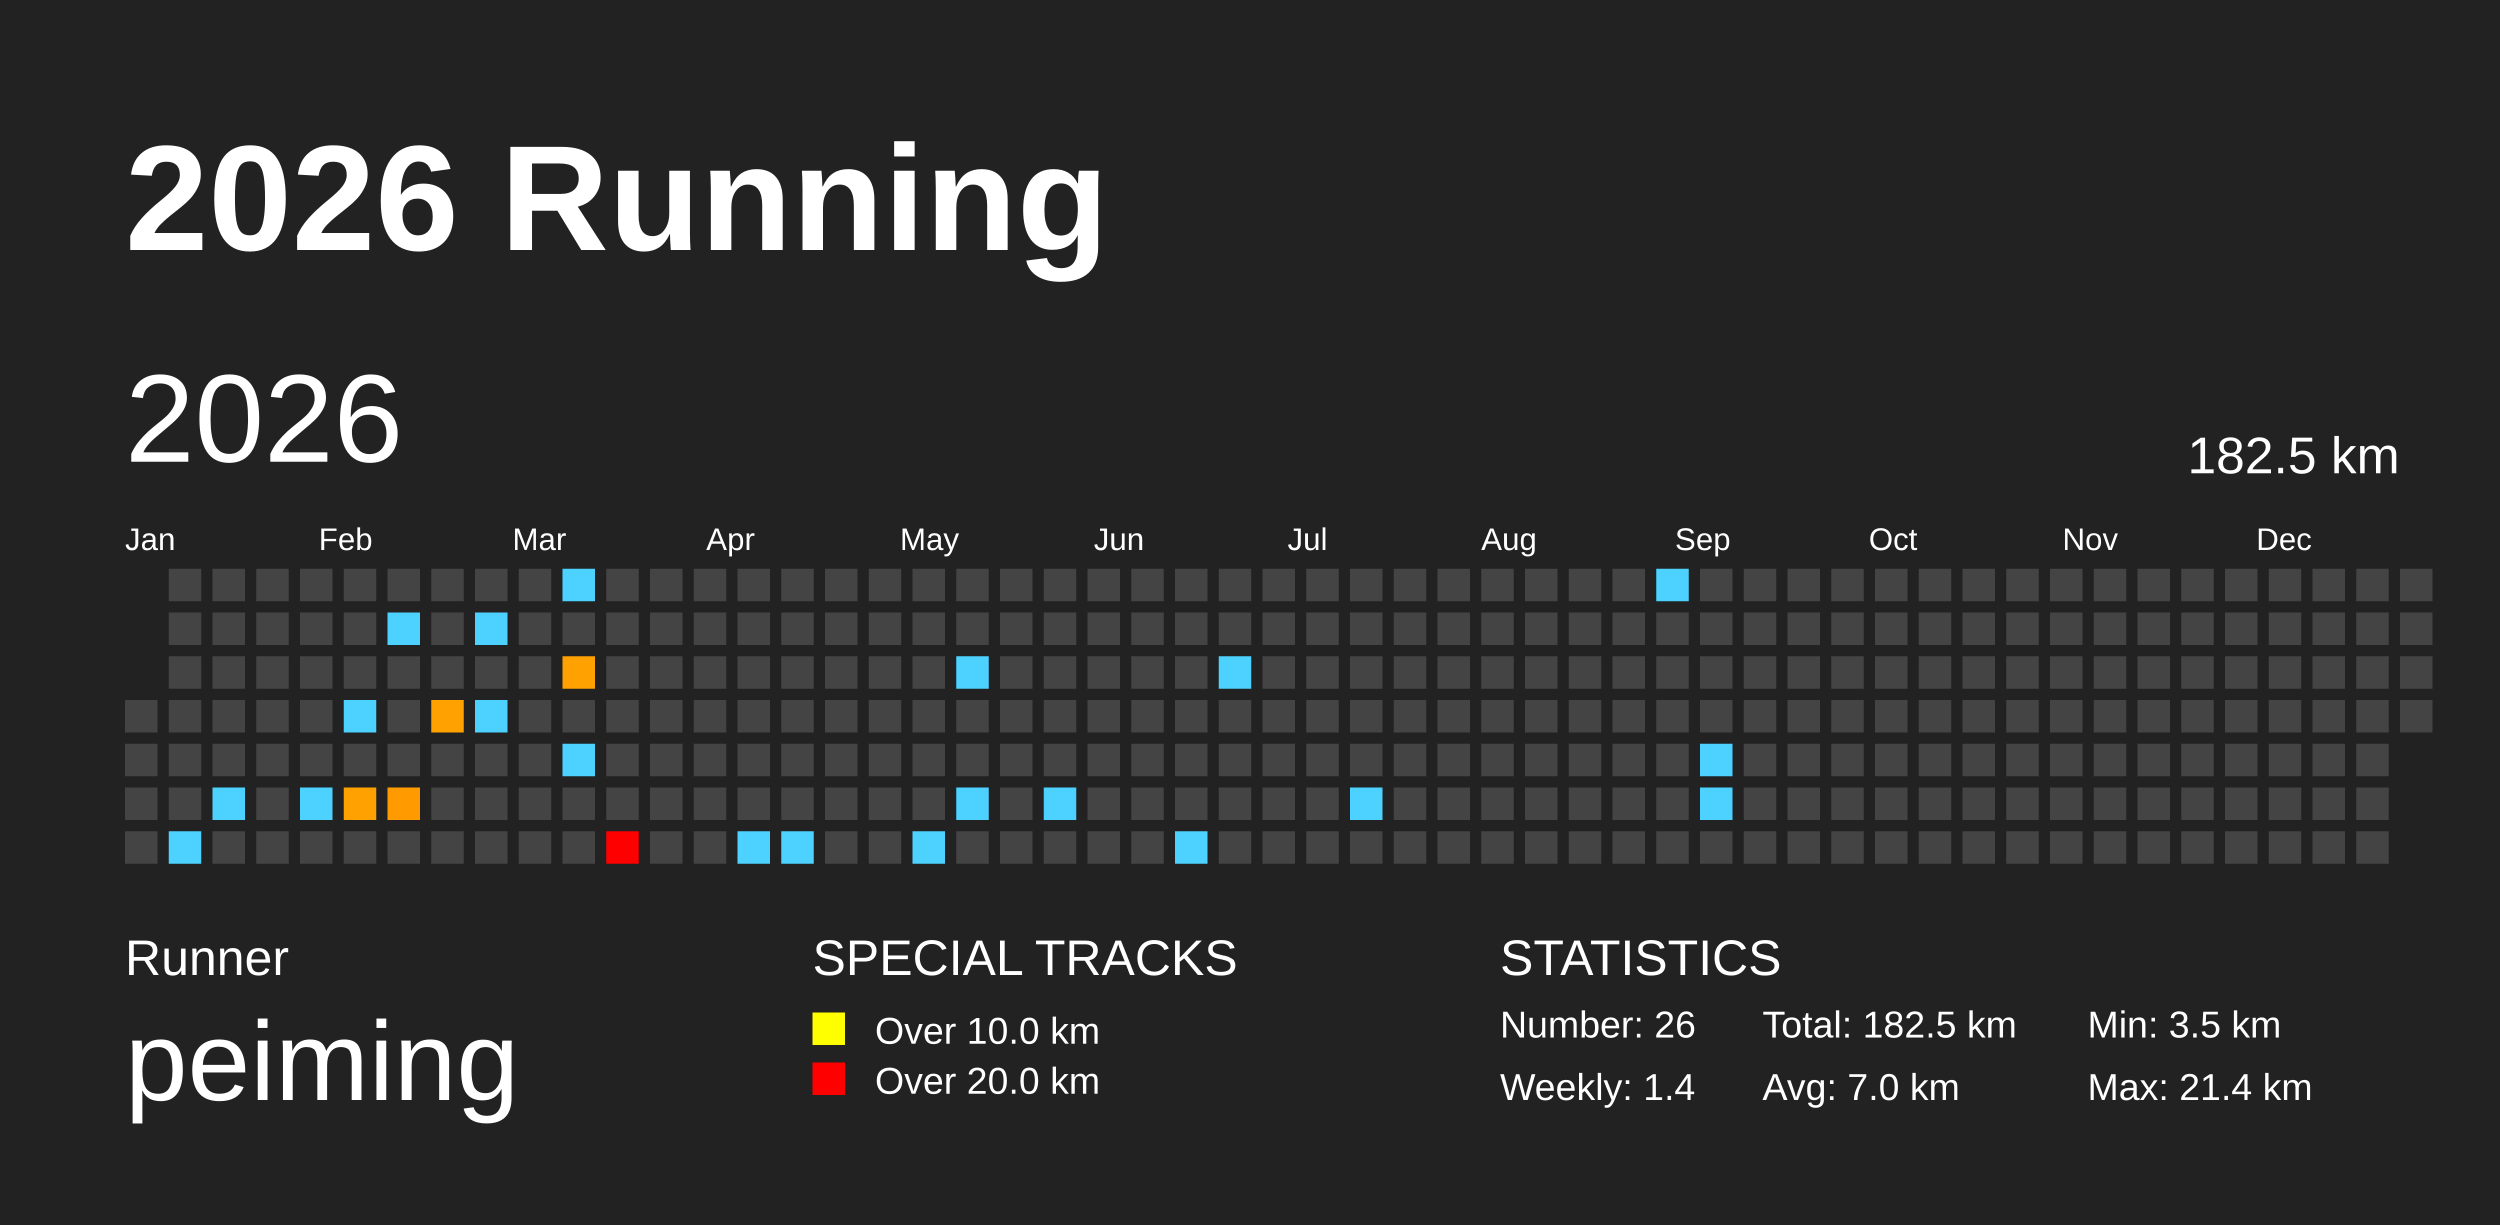
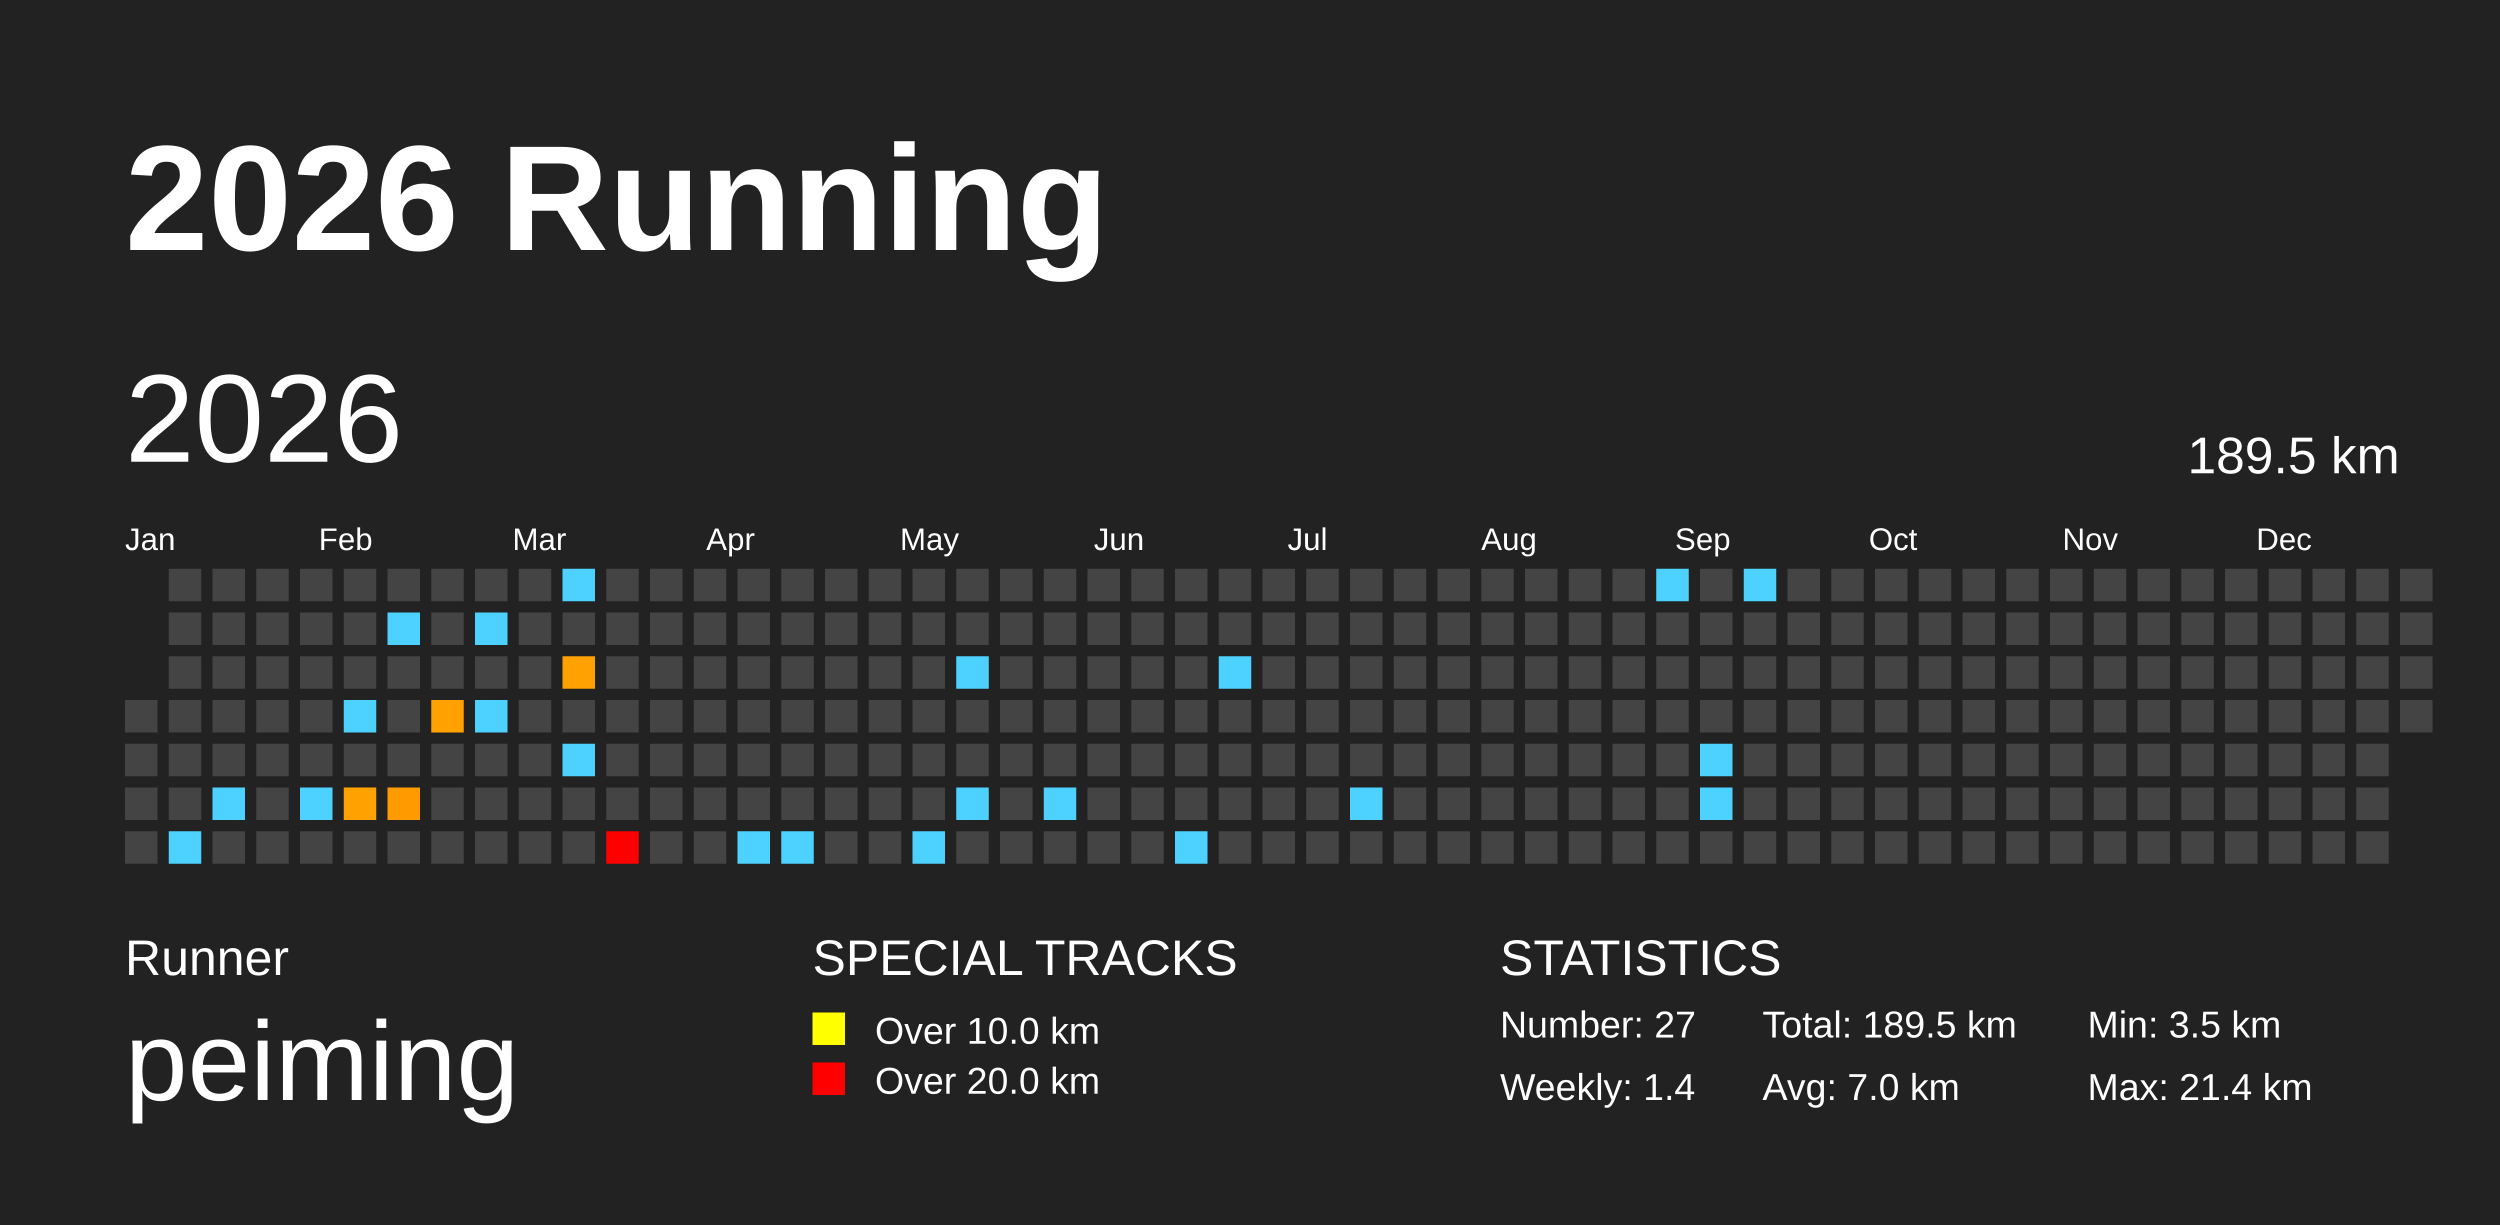
<svg xmlns="http://www.w3.org/2000/svg" baseProfile="full" height="98mm" version="1.1" viewBox="0,0,200,98" width="200mm">
  <defs />
  <rect fill="#222222" height="98" width="200" x="0" y="0" />
  <text fill="#FFFFFF" style="font-size:12px; font-family:Arial; font-weight:bold;" x="10" y="20">2026 Running</text>
  <text fill="#FFFFFF" style="font-size:4px; font-family:Arial" x="10" y="78">Runner</text>
  <text fill="#FFFFFF" style="font-size:9px; font-family:Arial" x="10" y="88">peiming</text>
  <text fill="#FFFFFF" style="font-size:4px; font-family:Arial" x="65" y="78">SPECIAL TRACKS</text>
  <rect fill="yellow" height="2.6" width="2.6" x="65" y="81" />
  <text fill="#FFFFFF" style="font-size:3px; font-family:Arial" x="70" y="83.5">Over 10.0 km</text>
  <rect fill="red" height="2.6" width="2.6" x="65" y="85" />
  <text fill="#FFFFFF" style="font-size:3px; font-family:Arial" x="70" y="87.5">Over 20.0 km</text>
  <text fill="#FFFFFF" style="font-size:4px; font-family:Arial" x="120" y="78">STATISTICS</text>
-   <text fill="#FFFFFF" style="font-size:3px; font-family:Arial" x="120" y="83">Number: 26</text>
+   <text fill="#FFFFFF" style="font-size:3px; font-family:Arial" x="120" y="83">Number: 27</text>
  <text fill="#FFFFFF" style="font-size:3px; font-family:Arial" x="120" y="88">Weekly: 1.4</text>
-   <text fill="#FFFFFF" style="font-size:3px; font-family:Arial" x="141" y="83">Total: 182.5 km</text>
+   <text fill="#FFFFFF" style="font-size:3px; font-family:Arial" x="141" y="83">Total: 189.5 km</text>
  <text fill="#FFFFFF" style="font-size:3px; font-family:Arial" x="141" y="88">Avg: 7.0 km</text>
  <text fill="#FFFFFF" style="font-size:3px; font-family:Arial" x="167" y="83">Min: 3.5 km</text>
  <text fill="#FFFFFF" style="font-size:3px; font-family:Arial" x="167" y="88">Max: 21.4 km</text>
  <text dominant-baseline="hanging" fill="#FFFFFF" style="font-size:10.0px; font-family:Arial;" x="10" y="30">2026</text>
-   <text dominant-baseline="hanging" fill="#FFFFFF" style="font-size:4.125px; font-family:Arial;" x="175" y="35">182.5 km</text>
+   <text dominant-baseline="hanging" fill="#FFFFFF" style="font-size:4.125px; font-family:Arial;" x="175" y="35">189.5 km</text>
  <text fill="#FFFFFF" style="font-size:2.5px; font-family:Arial" x="10.0" y="44">Jan</text>
  <text fill="#FFFFFF" style="font-size:2.5px; font-family:Arial" x="25.5" y="44">Feb</text>
  <text fill="#FFFFFF" style="font-size:2.5px; font-family:Arial" x="41.0" y="44">Mar</text>
  <text fill="#FFFFFF" style="font-size:2.5px; font-family:Arial" x="56.5" y="44">Apr</text>
  <text fill="#FFFFFF" style="font-size:2.5px; font-family:Arial" x="72.0" y="44">May</text>
  <text fill="#FFFFFF" style="font-size:2.5px; font-family:Arial" x="87.5" y="44">Jun</text>
  <text fill="#FFFFFF" style="font-size:2.5px; font-family:Arial" x="103.0" y="44">Jul</text>
  <text fill="#FFFFFF" style="font-size:2.5px; font-family:Arial" x="118.5" y="44">Aug</text>
  <text fill="#FFFFFF" style="font-size:2.5px; font-family:Arial" x="134.0" y="44">Sep</text>
  <text fill="#FFFFFF" style="font-size:2.5px; font-family:Arial" x="149.5" y="44">Oct</text>
  <text fill="#FFFFFF" style="font-size:2.5px; font-family:Arial" x="165.0" y="44">Nov</text>
  <text fill="#FFFFFF" style="font-size:2.5px; font-family:Arial" x="180.5" y="44">Dec</text>
  <rect fill="#444444" height="2.6" width="2.6" x="10.0" y="56.0" />
  <rect fill="#444444" height="2.6" width="2.6" x="10.0" y="59.5" />
  <rect fill="#444444" height="2.6" width="2.6" x="10.0" y="63.0" />
  <rect fill="#444444" height="2.6" width="2.6" x="10.0" y="66.5" />
  <rect fill="#444444" height="2.6" width="2.6" x="13.5" y="45.5" />
  <rect fill="#444444" height="2.6" width="2.6" x="13.5" y="49.0" />
  <rect fill="#444444" height="2.6" width="2.6" x="13.5" y="52.5" />
  <rect fill="#444444" height="2.6" width="2.6" x="13.5" y="56.0" />
  <rect fill="#444444" height="2.6" width="2.6" x="13.5" y="59.5" />
  <rect fill="#444444" height="2.6" width="2.6" x="13.5" y="63.0" />
  <rect fill="#4dd2ff" height="2.6" width="2.6" x="13.5" y="66.5" />
  <rect fill="#444444" height="2.6" width="2.6" x="17.0" y="45.5" />
  <rect fill="#444444" height="2.6" width="2.6" x="17.0" y="49.0" />
  <rect fill="#444444" height="2.6" width="2.6" x="17.0" y="52.5" />
  <rect fill="#444444" height="2.6" width="2.6" x="17.0" y="56.0" />
  <rect fill="#444444" height="2.6" width="2.6" x="17.0" y="59.5" />
  <rect fill="#4dd2ff" height="2.6" width="2.6" x="17.0" y="63.0" />
  <rect fill="#444444" height="2.6" width="2.6" x="17.0" y="66.5" />
  <rect fill="#444444" height="2.6" width="2.6" x="20.5" y="45.5" />
  <rect fill="#444444" height="2.6" width="2.6" x="20.5" y="49.0" />
  <rect fill="#444444" height="2.6" width="2.6" x="20.5" y="52.5" />
  <rect fill="#444444" height="2.6" width="2.6" x="20.5" y="56.0" />
  <rect fill="#444444" height="2.6" width="2.6" x="20.5" y="59.5" />
  <rect fill="#444444" height="2.6" width="2.6" x="20.5" y="63.0" />
  <rect fill="#444444" height="2.6" width="2.6" x="20.5" y="66.5" />
  <rect fill="#444444" height="2.6" width="2.6" x="24.0" y="45.5" />
  <rect fill="#444444" height="2.6" width="2.6" x="24.0" y="49.0" />
  <rect fill="#444444" height="2.6" width="2.6" x="24.0" y="52.5" />
  <rect fill="#444444" height="2.6" width="2.6" x="24.0" y="56.0" />
  <rect fill="#444444" height="2.6" width="2.6" x="24.0" y="59.5" />
  <rect fill="#4dd2ff" height="2.6" width="2.6" x="24.0" y="63.0" />
  <rect fill="#444444" height="2.6" width="2.6" x="24.0" y="66.5" />
  <rect fill="#444444" height="2.6" width="2.6" x="27.5" y="45.5" />
  <rect fill="#444444" height="2.6" width="2.6" x="27.5" y="49.0" />
  <rect fill="#444444" height="2.6" width="2.6" x="27.5" y="52.5" />
  <rect fill="#4dd2ff" height="2.6" width="2.6" x="27.5" y="56.0" />
  <rect fill="#444444" height="2.6" width="2.6" x="27.5" y="59.5" />
  <rect fill="#ffa100" height="2.6" width="2.6" x="27.5" y="63.0" />
  <rect fill="#444444" height="2.6" width="2.6" x="27.5" y="66.5" />
  <rect fill="#444444" height="2.6" width="2.6" x="31.0" y="45.5" />
  <rect fill="#4dd2ff" height="2.6" width="2.6" x="31.0" y="49.0" />
  <rect fill="#444444" height="2.6" width="2.6" x="31.0" y="52.5" />
  <rect fill="#444444" height="2.6" width="2.6" x="31.0" y="56.0" />
  <rect fill="#444444" height="2.6" width="2.6" x="31.0" y="59.5" />
  <rect fill="#ff9b00" height="2.6" width="2.6" x="31.0" y="63.0" />
  <rect fill="#444444" height="2.6" width="2.6" x="31.0" y="66.5" />
  <rect fill="#444444" height="2.6" width="2.6" x="34.5" y="45.5" />
  <rect fill="#444444" height="2.6" width="2.6" x="34.5" y="49.0" />
  <rect fill="#444444" height="2.6" width="2.6" x="34.5" y="52.5" />
  <rect fill="#ffa100" height="2.6" width="2.6" x="34.5" y="56.0" />
  <rect fill="#444444" height="2.6" width="2.6" x="34.5" y="59.5" />
  <rect fill="#444444" height="2.6" width="2.6" x="34.5" y="63.0" />
  <rect fill="#444444" height="2.6" width="2.6" x="34.5" y="66.5" />
  <rect fill="#444444" height="2.6" width="2.6" x="38.0" y="45.5" />
  <rect fill="#4dd2ff" height="2.6" width="2.6" x="38.0" y="49.0" />
  <rect fill="#444444" height="2.6" width="2.6" x="38.0" y="52.5" />
  <rect fill="#4dd2ff" height="2.6" width="2.6" x="38.0" y="56.0" />
  <rect fill="#444444" height="2.6" width="2.6" x="38.0" y="59.5" />
  <rect fill="#444444" height="2.6" width="2.6" x="38.0" y="63.0" />
  <rect fill="#444444" height="2.6" width="2.6" x="38.0" y="66.5" />
  <rect fill="#444444" height="2.6" width="2.6" x="41.5" y="45.5" />
  <rect fill="#444444" height="2.6" width="2.6" x="41.5" y="49.0" />
  <rect fill="#444444" height="2.6" width="2.6" x="41.5" y="52.5" />
  <rect fill="#444444" height="2.6" width="2.6" x="41.5" y="56.0" />
  <rect fill="#444444" height="2.6" width="2.6" x="41.5" y="59.5" />
  <rect fill="#444444" height="2.6" width="2.6" x="41.5" y="63.0" />
  <rect fill="#444444" height="2.6" width="2.6" x="41.5" y="66.5" />
  <rect fill="#4dd2ff" height="2.6" width="2.6" x="45.0" y="45.5" />
  <rect fill="#444444" height="2.6" width="2.6" x="45.0" y="49.0" />
  <rect fill="#ffa100" height="2.6" width="2.6" x="45.0" y="52.5" />
  <rect fill="#444444" height="2.6" width="2.6" x="45.0" y="56.0" />
  <rect fill="#4dd2ff" height="2.6" width="2.6" x="45.0" y="59.5" />
  <rect fill="#444444" height="2.6" width="2.6" x="45.0" y="63.0" />
  <rect fill="#444444" height="2.6" width="2.6" x="45.0" y="66.5" />
  <rect fill="#444444" height="2.6" width="2.6" x="48.5" y="45.5" />
  <rect fill="#444444" height="2.6" width="2.6" x="48.5" y="49.0" />
  <rect fill="#444444" height="2.6" width="2.6" x="48.5" y="52.5" />
  <rect fill="#444444" height="2.6" width="2.6" x="48.5" y="56.0" />
  <rect fill="#444444" height="2.6" width="2.6" x="48.5" y="59.5" />
  <rect fill="#444444" height="2.6" width="2.6" x="48.5" y="63.0" />
  <rect fill="red" height="2.6" width="2.6" x="48.5" y="66.5" />
  <rect fill="#444444" height="2.6" width="2.6" x="52.0" y="45.5" />
  <rect fill="#444444" height="2.6" width="2.6" x="52.0" y="49.0" />
  <rect fill="#444444" height="2.6" width="2.6" x="52.0" y="52.5" />
  <rect fill="#444444" height="2.6" width="2.6" x="52.0" y="56.0" />
  <rect fill="#444444" height="2.6" width="2.6" x="52.0" y="59.5" />
  <rect fill="#444444" height="2.6" width="2.6" x="52.0" y="63.0" />
  <rect fill="#444444" height="2.6" width="2.6" x="52.0" y="66.5" />
  <rect fill="#444444" height="2.6" width="2.6" x="55.5" y="45.5" />
  <rect fill="#444444" height="2.6" width="2.6" x="55.5" y="49.0" />
  <rect fill="#444444" height="2.6" width="2.6" x="55.5" y="52.5" />
  <rect fill="#444444" height="2.6" width="2.6" x="55.5" y="56.0" />
  <rect fill="#444444" height="2.6" width="2.6" x="55.5" y="59.5" />
  <rect fill="#444444" height="2.6" width="2.6" x="55.5" y="63.0" />
  <rect fill="#444444" height="2.6" width="2.6" x="55.5" y="66.5" />
  <rect fill="#444444" height="2.6" width="2.6" x="59.0" y="45.5" />
  <rect fill="#444444" height="2.6" width="2.6" x="59.0" y="49.0" />
  <rect fill="#444444" height="2.6" width="2.6" x="59.0" y="52.5" />
  <rect fill="#444444" height="2.6" width="2.6" x="59.0" y="56.0" />
  <rect fill="#444444" height="2.6" width="2.6" x="59.0" y="59.5" />
  <rect fill="#444444" height="2.6" width="2.6" x="59.0" y="63.0" />
  <rect fill="#4dd2ff" height="2.6" width="2.6" x="59.0" y="66.5" />
  <rect fill="#444444" height="2.6" width="2.6" x="62.5" y="45.5" />
  <rect fill="#444444" height="2.6" width="2.6" x="62.5" y="49.0" />
  <rect fill="#444444" height="2.6" width="2.6" x="62.5" y="52.5" />
  <rect fill="#444444" height="2.6" width="2.6" x="62.5" y="56.0" />
  <rect fill="#444444" height="2.6" width="2.6" x="62.5" y="59.5" />
  <rect fill="#444444" height="2.6" width="2.6" x="62.5" y="63.0" />
  <rect fill="#4dd2ff" height="2.6" width="2.6" x="62.5" y="66.5" />
  <rect fill="#444444" height="2.6" width="2.6" x="66.0" y="45.5" />
  <rect fill="#444444" height="2.6" width="2.6" x="66.0" y="49.0" />
  <rect fill="#444444" height="2.6" width="2.6" x="66.0" y="52.5" />
  <rect fill="#444444" height="2.6" width="2.6" x="66.0" y="56.0" />
  <rect fill="#444444" height="2.6" width="2.6" x="66.0" y="59.5" />
  <rect fill="#444444" height="2.6" width="2.6" x="66.0" y="63.0" />
  <rect fill="#444444" height="2.6" width="2.6" x="66.0" y="66.5" />
  <rect fill="#444444" height="2.6" width="2.6" x="69.5" y="45.5" />
  <rect fill="#444444" height="2.6" width="2.6" x="69.5" y="49.0" />
  <rect fill="#444444" height="2.6" width="2.6" x="69.5" y="52.5" />
  <rect fill="#444444" height="2.6" width="2.6" x="69.5" y="56.0" />
  <rect fill="#444444" height="2.6" width="2.6" x="69.5" y="59.5" />
  <rect fill="#444444" height="2.6" width="2.6" x="69.5" y="63.0" />
  <rect fill="#444444" height="2.6" width="2.6" x="69.5" y="66.5" />
  <rect fill="#444444" height="2.6" width="2.6" x="73.0" y="45.5" />
  <rect fill="#444444" height="2.6" width="2.6" x="73.0" y="49.0" />
  <rect fill="#444444" height="2.6" width="2.6" x="73.0" y="52.5" />
  <rect fill="#444444" height="2.6" width="2.6" x="73.0" y="56.0" />
  <rect fill="#444444" height="2.6" width="2.6" x="73.0" y="59.5" />
  <rect fill="#444444" height="2.6" width="2.6" x="73.0" y="63.0" />
  <rect fill="#4dd2ff" height="2.6" width="2.6" x="73.0" y="66.5" />
  <rect fill="#444444" height="2.6" width="2.6" x="76.5" y="45.5" />
  <rect fill="#444444" height="2.6" width="2.6" x="76.5" y="49.0" />
  <rect fill="#4dd2ff" height="2.6" width="2.6" x="76.5" y="52.5" />
  <rect fill="#444444" height="2.6" width="2.6" x="76.5" y="56.0" />
  <rect fill="#444444" height="2.6" width="2.6" x="76.5" y="59.5" />
  <rect fill="#4dd2ff" height="2.6" width="2.6" x="76.5" y="63.0" />
  <rect fill="#444444" height="2.6" width="2.6" x="76.5" y="66.5" />
  <rect fill="#444444" height="2.6" width="2.6" x="80.0" y="45.5" />
  <rect fill="#444444" height="2.6" width="2.6" x="80.0" y="49.0" />
  <rect fill="#444444" height="2.6" width="2.6" x="80.0" y="52.5" />
  <rect fill="#444444" height="2.6" width="2.6" x="80.0" y="56.0" />
  <rect fill="#444444" height="2.6" width="2.6" x="80.0" y="59.5" />
  <rect fill="#444444" height="2.6" width="2.6" x="80.0" y="63.0" />
  <rect fill="#444444" height="2.6" width="2.6" x="80.0" y="66.5" />
  <rect fill="#444444" height="2.6" width="2.6" x="83.5" y="45.5" />
  <rect fill="#444444" height="2.6" width="2.6" x="83.5" y="49.0" />
  <rect fill="#444444" height="2.6" width="2.6" x="83.5" y="52.5" />
  <rect fill="#444444" height="2.6" width="2.6" x="83.5" y="56.0" />
  <rect fill="#444444" height="2.6" width="2.6" x="83.5" y="59.5" />
  <rect fill="#4dd2ff" height="2.6" width="2.6" x="83.5" y="63.0" />
  <rect fill="#444444" height="2.6" width="2.6" x="83.5" y="66.5" />
  <rect fill="#444444" height="2.6" width="2.6" x="87.0" y="45.5" />
  <rect fill="#444444" height="2.6" width="2.6" x="87.0" y="49.0" />
  <rect fill="#444444" height="2.6" width="2.6" x="87.0" y="52.5" />
  <rect fill="#444444" height="2.6" width="2.6" x="87.0" y="56.0" />
  <rect fill="#444444" height="2.6" width="2.6" x="87.0" y="59.5" />
  <rect fill="#444444" height="2.6" width="2.6" x="87.0" y="63.0" />
  <rect fill="#444444" height="2.6" width="2.6" x="87.0" y="66.5" />
  <rect fill="#444444" height="2.6" width="2.6" x="90.5" y="45.5" />
  <rect fill="#444444" height="2.6" width="2.6" x="90.5" y="49.0" />
  <rect fill="#444444" height="2.6" width="2.6" x="90.5" y="52.5" />
  <rect fill="#444444" height="2.6" width="2.6" x="90.5" y="56.0" />
  <rect fill="#444444" height="2.6" width="2.6" x="90.5" y="59.5" />
  <rect fill="#444444" height="2.6" width="2.6" x="90.5" y="63.0" />
  <rect fill="#444444" height="2.6" width="2.6" x="90.5" y="66.5" />
  <rect fill="#444444" height="2.6" width="2.6" x="94.0" y="45.5" />
  <rect fill="#444444" height="2.6" width="2.6" x="94.0" y="49.0" />
  <rect fill="#444444" height="2.6" width="2.6" x="94.0" y="52.5" />
  <rect fill="#444444" height="2.6" width="2.6" x="94.0" y="56.0" />
  <rect fill="#444444" height="2.6" width="2.6" x="94.0" y="59.5" />
  <rect fill="#444444" height="2.6" width="2.6" x="94.0" y="63.0" />
  <rect fill="#4dd2ff" height="2.6" width="2.6" x="94.0" y="66.5" />
  <rect fill="#444444" height="2.6" width="2.6" x="97.5" y="45.5" />
  <rect fill="#444444" height="2.6" width="2.6" x="97.5" y="49.0" />
  <rect fill="#4dd2ff" height="2.6" width="2.6" x="97.5" y="52.5" />
  <rect fill="#444444" height="2.6" width="2.6" x="97.5" y="56.0" />
  <rect fill="#444444" height="2.6" width="2.6" x="97.5" y="59.5" />
  <rect fill="#444444" height="2.6" width="2.6" x="97.5" y="63.0" />
  <rect fill="#444444" height="2.6" width="2.6" x="97.5" y="66.5" />
  <rect fill="#444444" height="2.6" width="2.6" x="101.0" y="45.5" />
  <rect fill="#444444" height="2.6" width="2.6" x="101.0" y="49.0" />
  <rect fill="#444444" height="2.6" width="2.6" x="101.0" y="52.5" />
  <rect fill="#444444" height="2.6" width="2.6" x="101.0" y="56.0" />
  <rect fill="#444444" height="2.6" width="2.6" x="101.0" y="59.5" />
  <rect fill="#444444" height="2.6" width="2.6" x="101.0" y="63.0" />
  <rect fill="#444444" height="2.6" width="2.6" x="101.0" y="66.5" />
  <rect fill="#444444" height="2.6" width="2.6" x="104.5" y="45.5" />
  <rect fill="#444444" height="2.6" width="2.6" x="104.5" y="49.0" />
  <rect fill="#444444" height="2.6" width="2.6" x="104.5" y="52.5" />
  <rect fill="#444444" height="2.6" width="2.6" x="104.5" y="56.0" />
  <rect fill="#444444" height="2.6" width="2.6" x="104.5" y="59.5" />
  <rect fill="#444444" height="2.6" width="2.6" x="104.5" y="63.0" />
  <rect fill="#444444" height="2.6" width="2.6" x="104.5" y="66.5" />
  <rect fill="#444444" height="2.6" width="2.6" x="108.0" y="45.5" />
  <rect fill="#444444" height="2.6" width="2.6" x="108.0" y="49.0" />
  <rect fill="#444444" height="2.6" width="2.6" x="108.0" y="52.5" />
  <rect fill="#444444" height="2.6" width="2.6" x="108.0" y="56.0" />
  <rect fill="#444444" height="2.6" width="2.6" x="108.0" y="59.5" />
  <rect fill="#4dd2ff" height="2.6" width="2.6" x="108.0" y="63.0" />
  <rect fill="#444444" height="2.6" width="2.6" x="108.0" y="66.5" />
  <rect fill="#444444" height="2.6" width="2.6" x="111.5" y="45.5" />
  <rect fill="#444444" height="2.6" width="2.6" x="111.5" y="49.0" />
  <rect fill="#444444" height="2.6" width="2.6" x="111.5" y="52.5" />
  <rect fill="#444444" height="2.6" width="2.6" x="111.5" y="56.0" />
  <rect fill="#444444" height="2.6" width="2.6" x="111.5" y="59.5" />
  <rect fill="#444444" height="2.6" width="2.6" x="111.5" y="63.0" />
  <rect fill="#444444" height="2.6" width="2.6" x="111.5" y="66.5" />
  <rect fill="#444444" height="2.6" width="2.6" x="115.0" y="45.5" />
  <rect fill="#444444" height="2.6" width="2.6" x="115.0" y="49.0" />
  <rect fill="#444444" height="2.6" width="2.6" x="115.0" y="52.5" />
  <rect fill="#444444" height="2.6" width="2.6" x="115.0" y="56.0" />
  <rect fill="#444444" height="2.6" width="2.6" x="115.0" y="59.5" />
  <rect fill="#444444" height="2.6" width="2.6" x="115.0" y="63.0" />
  <rect fill="#444444" height="2.6" width="2.6" x="115.0" y="66.5" />
  <rect fill="#444444" height="2.6" width="2.6" x="118.5" y="45.5" />
  <rect fill="#444444" height="2.6" width="2.6" x="118.5" y="49.0" />
  <rect fill="#444444" height="2.6" width="2.6" x="118.5" y="52.5" />
  <rect fill="#444444" height="2.6" width="2.6" x="118.5" y="56.0" />
  <rect fill="#444444" height="2.6" width="2.6" x="118.5" y="59.5" />
  <rect fill="#444444" height="2.6" width="2.6" x="118.5" y="63.0" />
  <rect fill="#444444" height="2.6" width="2.6" x="118.5" y="66.5" />
  <rect fill="#444444" height="2.6" width="2.6" x="122.0" y="45.5" />
  <rect fill="#444444" height="2.6" width="2.6" x="122.0" y="49.0" />
  <rect fill="#444444" height="2.6" width="2.6" x="122.0" y="52.5" />
  <rect fill="#444444" height="2.6" width="2.6" x="122.0" y="56.0" />
  <rect fill="#444444" height="2.6" width="2.6" x="122.0" y="59.5" />
  <rect fill="#444444" height="2.6" width="2.6" x="122.0" y="63.0" />
  <rect fill="#444444" height="2.6" width="2.6" x="122.0" y="66.5" />
  <rect fill="#444444" height="2.6" width="2.6" x="125.5" y="45.5" />
  <rect fill="#444444" height="2.6" width="2.6" x="125.5" y="49.0" />
  <rect fill="#444444" height="2.6" width="2.6" x="125.5" y="52.5" />
  <rect fill="#444444" height="2.6" width="2.6" x="125.5" y="56.0" />
  <rect fill="#444444" height="2.6" width="2.6" x="125.5" y="59.5" />
  <rect fill="#444444" height="2.6" width="2.6" x="125.5" y="63.0" />
  <rect fill="#444444" height="2.6" width="2.6" x="125.5" y="66.5" />
  <rect fill="#444444" height="2.6" width="2.6" x="129.0" y="45.5" />
  <rect fill="#444444" height="2.6" width="2.6" x="129.0" y="49.0" />
  <rect fill="#444444" height="2.6" width="2.6" x="129.0" y="52.5" />
  <rect fill="#444444" height="2.6" width="2.6" x="129.0" y="56.0" />
  <rect fill="#444444" height="2.6" width="2.6" x="129.0" y="59.5" />
  <rect fill="#444444" height="2.6" width="2.6" x="129.0" y="63.0" />
  <rect fill="#444444" height="2.6" width="2.6" x="129.0" y="66.5" />
  <rect fill="#4dd2ff" height="2.6" width="2.6" x="132.5" y="45.5" />
  <rect fill="#444444" height="2.6" width="2.6" x="132.5" y="49.0" />
  <rect fill="#444444" height="2.6" width="2.6" x="132.5" y="52.5" />
  <rect fill="#444444" height="2.6" width="2.6" x="132.5" y="56.0" />
  <rect fill="#444444" height="2.6" width="2.6" x="132.5" y="59.5" />
  <rect fill="#444444" height="2.6" width="2.6" x="132.5" y="63.0" />
  <rect fill="#444444" height="2.6" width="2.6" x="132.5" y="66.5" />
  <rect fill="#444444" height="2.6" width="2.6" x="136.0" y="45.5" />
  <rect fill="#444444" height="2.6" width="2.6" x="136.0" y="49.0" />
  <rect fill="#444444" height="2.6" width="2.6" x="136.0" y="52.5" />
  <rect fill="#444444" height="2.6" width="2.6" x="136.0" y="56.0" />
  <rect fill="#4dd2ff" height="2.6" width="2.6" x="136.0" y="59.5" />
  <rect fill="#4dd2ff" height="2.6" width="2.6" x="136.0" y="63.0" />
  <rect fill="#444444" height="2.6" width="2.6" x="136.0" y="66.5" />
-   <rect fill="#444444" height="2.6" width="2.6" x="139.5" y="45.5" />
+   <rect fill="#4dd2ff" height="2.6" width="2.6" x="139.5" y="45.5" />
  <rect fill="#444444" height="2.6" width="2.6" x="139.5" y="49.0" />
  <rect fill="#444444" height="2.6" width="2.6" x="139.5" y="52.5" />
  <rect fill="#444444" height="2.6" width="2.6" x="139.5" y="56.0" />
  <rect fill="#444444" height="2.6" width="2.6" x="139.5" y="59.5" />
  <rect fill="#444444" height="2.6" width="2.6" x="139.5" y="63.0" />
  <rect fill="#444444" height="2.6" width="2.6" x="139.5" y="66.5" />
  <rect fill="#444444" height="2.6" width="2.6" x="143.0" y="45.5" />
  <rect fill="#444444" height="2.6" width="2.6" x="143.0" y="49.0" />
  <rect fill="#444444" height="2.6" width="2.6" x="143.0" y="52.5" />
  <rect fill="#444444" height="2.6" width="2.6" x="143.0" y="56.0" />
  <rect fill="#444444" height="2.6" width="2.6" x="143.0" y="59.5" />
  <rect fill="#444444" height="2.6" width="2.6" x="143.0" y="63.0" />
  <rect fill="#444444" height="2.6" width="2.6" x="143.0" y="66.5" />
  <rect fill="#444444" height="2.6" width="2.6" x="146.5" y="45.5" />
  <rect fill="#444444" height="2.6" width="2.6" x="146.5" y="49.0" />
  <rect fill="#444444" height="2.6" width="2.6" x="146.5" y="52.5" />
  <rect fill="#444444" height="2.6" width="2.6" x="146.5" y="56.0" />
  <rect fill="#444444" height="2.6" width="2.6" x="146.5" y="59.5" />
  <rect fill="#444444" height="2.6" width="2.6" x="146.5" y="63.0" />
  <rect fill="#444444" height="2.6" width="2.6" x="146.5" y="66.5" />
  <rect fill="#444444" height="2.6" width="2.6" x="150.0" y="45.5" />
  <rect fill="#444444" height="2.6" width="2.6" x="150.0" y="49.0" />
  <rect fill="#444444" height="2.6" width="2.6" x="150.0" y="52.5" />
  <rect fill="#444444" height="2.6" width="2.6" x="150.0" y="56.0" />
  <rect fill="#444444" height="2.6" width="2.6" x="150.0" y="59.5" />
  <rect fill="#444444" height="2.6" width="2.6" x="150.0" y="63.0" />
  <rect fill="#444444" height="2.6" width="2.6" x="150.0" y="66.5" />
  <rect fill="#444444" height="2.6" width="2.6" x="153.5" y="45.5" />
  <rect fill="#444444" height="2.6" width="2.6" x="153.5" y="49.0" />
  <rect fill="#444444" height="2.6" width="2.6" x="153.5" y="52.5" />
  <rect fill="#444444" height="2.6" width="2.6" x="153.5" y="56.0" />
  <rect fill="#444444" height="2.6" width="2.6" x="153.5" y="59.5" />
  <rect fill="#444444" height="2.6" width="2.6" x="153.5" y="63.0" />
  <rect fill="#444444" height="2.6" width="2.6" x="153.5" y="66.5" />
  <rect fill="#444444" height="2.6" width="2.6" x="157.0" y="45.5" />
  <rect fill="#444444" height="2.6" width="2.6" x="157.0" y="49.0" />
  <rect fill="#444444" height="2.6" width="2.6" x="157.0" y="52.5" />
  <rect fill="#444444" height="2.6" width="2.6" x="157.0" y="56.0" />
  <rect fill="#444444" height="2.6" width="2.6" x="157.0" y="59.5" />
  <rect fill="#444444" height="2.6" width="2.6" x="157.0" y="63.0" />
  <rect fill="#444444" height="2.6" width="2.6" x="157.0" y="66.5" />
  <rect fill="#444444" height="2.6" width="2.6" x="160.5" y="45.5" />
  <rect fill="#444444" height="2.6" width="2.6" x="160.5" y="49.0" />
  <rect fill="#444444" height="2.6" width="2.6" x="160.5" y="52.5" />
  <rect fill="#444444" height="2.6" width="2.6" x="160.5" y="56.0" />
  <rect fill="#444444" height="2.6" width="2.6" x="160.5" y="59.5" />
  <rect fill="#444444" height="2.6" width="2.6" x="160.5" y="63.0" />
  <rect fill="#444444" height="2.6" width="2.6" x="160.5" y="66.5" />
  <rect fill="#444444" height="2.6" width="2.6" x="164.0" y="45.5" />
  <rect fill="#444444" height="2.6" width="2.6" x="164.0" y="49.0" />
  <rect fill="#444444" height="2.6" width="2.6" x="164.0" y="52.5" />
  <rect fill="#444444" height="2.6" width="2.6" x="164.0" y="56.0" />
  <rect fill="#444444" height="2.6" width="2.6" x="164.0" y="59.5" />
  <rect fill="#444444" height="2.6" width="2.6" x="164.0" y="63.0" />
  <rect fill="#444444" height="2.6" width="2.6" x="164.0" y="66.5" />
  <rect fill="#444444" height="2.6" width="2.6" x="167.5" y="45.5" />
  <rect fill="#444444" height="2.6" width="2.6" x="167.5" y="49.0" />
  <rect fill="#444444" height="2.6" width="2.6" x="167.5" y="52.5" />
  <rect fill="#444444" height="2.6" width="2.6" x="167.5" y="56.0" />
  <rect fill="#444444" height="2.6" width="2.6" x="167.5" y="59.5" />
  <rect fill="#444444" height="2.6" width="2.6" x="167.5" y="63.0" />
  <rect fill="#444444" height="2.6" width="2.6" x="167.5" y="66.5" />
  <rect fill="#444444" height="2.6" width="2.6" x="171.0" y="45.5" />
  <rect fill="#444444" height="2.6" width="2.6" x="171.0" y="49.0" />
  <rect fill="#444444" height="2.6" width="2.6" x="171.0" y="52.5" />
  <rect fill="#444444" height="2.6" width="2.6" x="171.0" y="56.0" />
  <rect fill="#444444" height="2.6" width="2.6" x="171.0" y="59.5" />
  <rect fill="#444444" height="2.6" width="2.6" x="171.0" y="63.0" />
  <rect fill="#444444" height="2.6" width="2.6" x="171.0" y="66.5" />
  <rect fill="#444444" height="2.6" width="2.6" x="174.5" y="45.5" />
  <rect fill="#444444" height="2.6" width="2.6" x="174.5" y="49.0" />
  <rect fill="#444444" height="2.6" width="2.6" x="174.5" y="52.5" />
  <rect fill="#444444" height="2.6" width="2.6" x="174.5" y="56.0" />
  <rect fill="#444444" height="2.6" width="2.6" x="174.5" y="59.5" />
  <rect fill="#444444" height="2.6" width="2.6" x="174.5" y="63.0" />
  <rect fill="#444444" height="2.6" width="2.6" x="174.5" y="66.5" />
  <rect fill="#444444" height="2.6" width="2.6" x="178.0" y="45.5" />
  <rect fill="#444444" height="2.6" width="2.6" x="178.0" y="49.0" />
  <rect fill="#444444" height="2.6" width="2.6" x="178.0" y="52.5" />
  <rect fill="#444444" height="2.6" width="2.6" x="178.0" y="56.0" />
  <rect fill="#444444" height="2.6" width="2.6" x="178.0" y="59.5" />
  <rect fill="#444444" height="2.6" width="2.6" x="178.0" y="63.0" />
  <rect fill="#444444" height="2.6" width="2.6" x="178.0" y="66.5" />
  <rect fill="#444444" height="2.6" width="2.6" x="181.5" y="45.5" />
  <rect fill="#444444" height="2.6" width="2.6" x="181.5" y="49.0" />
  <rect fill="#444444" height="2.6" width="2.6" x="181.5" y="52.5" />
  <rect fill="#444444" height="2.6" width="2.6" x="181.5" y="56.0" />
  <rect fill="#444444" height="2.6" width="2.6" x="181.5" y="59.5" />
  <rect fill="#444444" height="2.6" width="2.6" x="181.5" y="63.0" />
  <rect fill="#444444" height="2.6" width="2.6" x="181.5" y="66.5" />
  <rect fill="#444444" height="2.6" width="2.6" x="185.0" y="45.5" />
  <rect fill="#444444" height="2.6" width="2.6" x="185.0" y="49.0" />
  <rect fill="#444444" height="2.6" width="2.6" x="185.0" y="52.5" />
  <rect fill="#444444" height="2.6" width="2.6" x="185.0" y="56.0" />
  <rect fill="#444444" height="2.6" width="2.6" x="185.0" y="59.5" />
  <rect fill="#444444" height="2.6" width="2.6" x="185.0" y="63.0" />
  <rect fill="#444444" height="2.6" width="2.6" x="185.0" y="66.5" />
  <rect fill="#444444" height="2.6" width="2.6" x="188.5" y="45.5" />
  <rect fill="#444444" height="2.6" width="2.6" x="188.5" y="49.0" />
  <rect fill="#444444" height="2.6" width="2.6" x="188.5" y="52.5" />
  <rect fill="#444444" height="2.6" width="2.6" x="188.5" y="56.0" />
  <rect fill="#444444" height="2.6" width="2.6" x="188.5" y="59.5" />
  <rect fill="#444444" height="2.6" width="2.6" x="188.5" y="63.0" />
  <rect fill="#444444" height="2.6" width="2.6" x="188.5" y="66.5" />
  <rect fill="#444444" height="2.6" width="2.6" x="192.0" y="45.5" />
  <rect fill="#444444" height="2.6" width="2.6" x="192.0" y="49.0" />
  <rect fill="#444444" height="2.6" width="2.6" x="192.0" y="52.5" />
  <rect fill="#444444" height="2.6" width="2.6" x="192.0" y="56.0" />
</svg>
